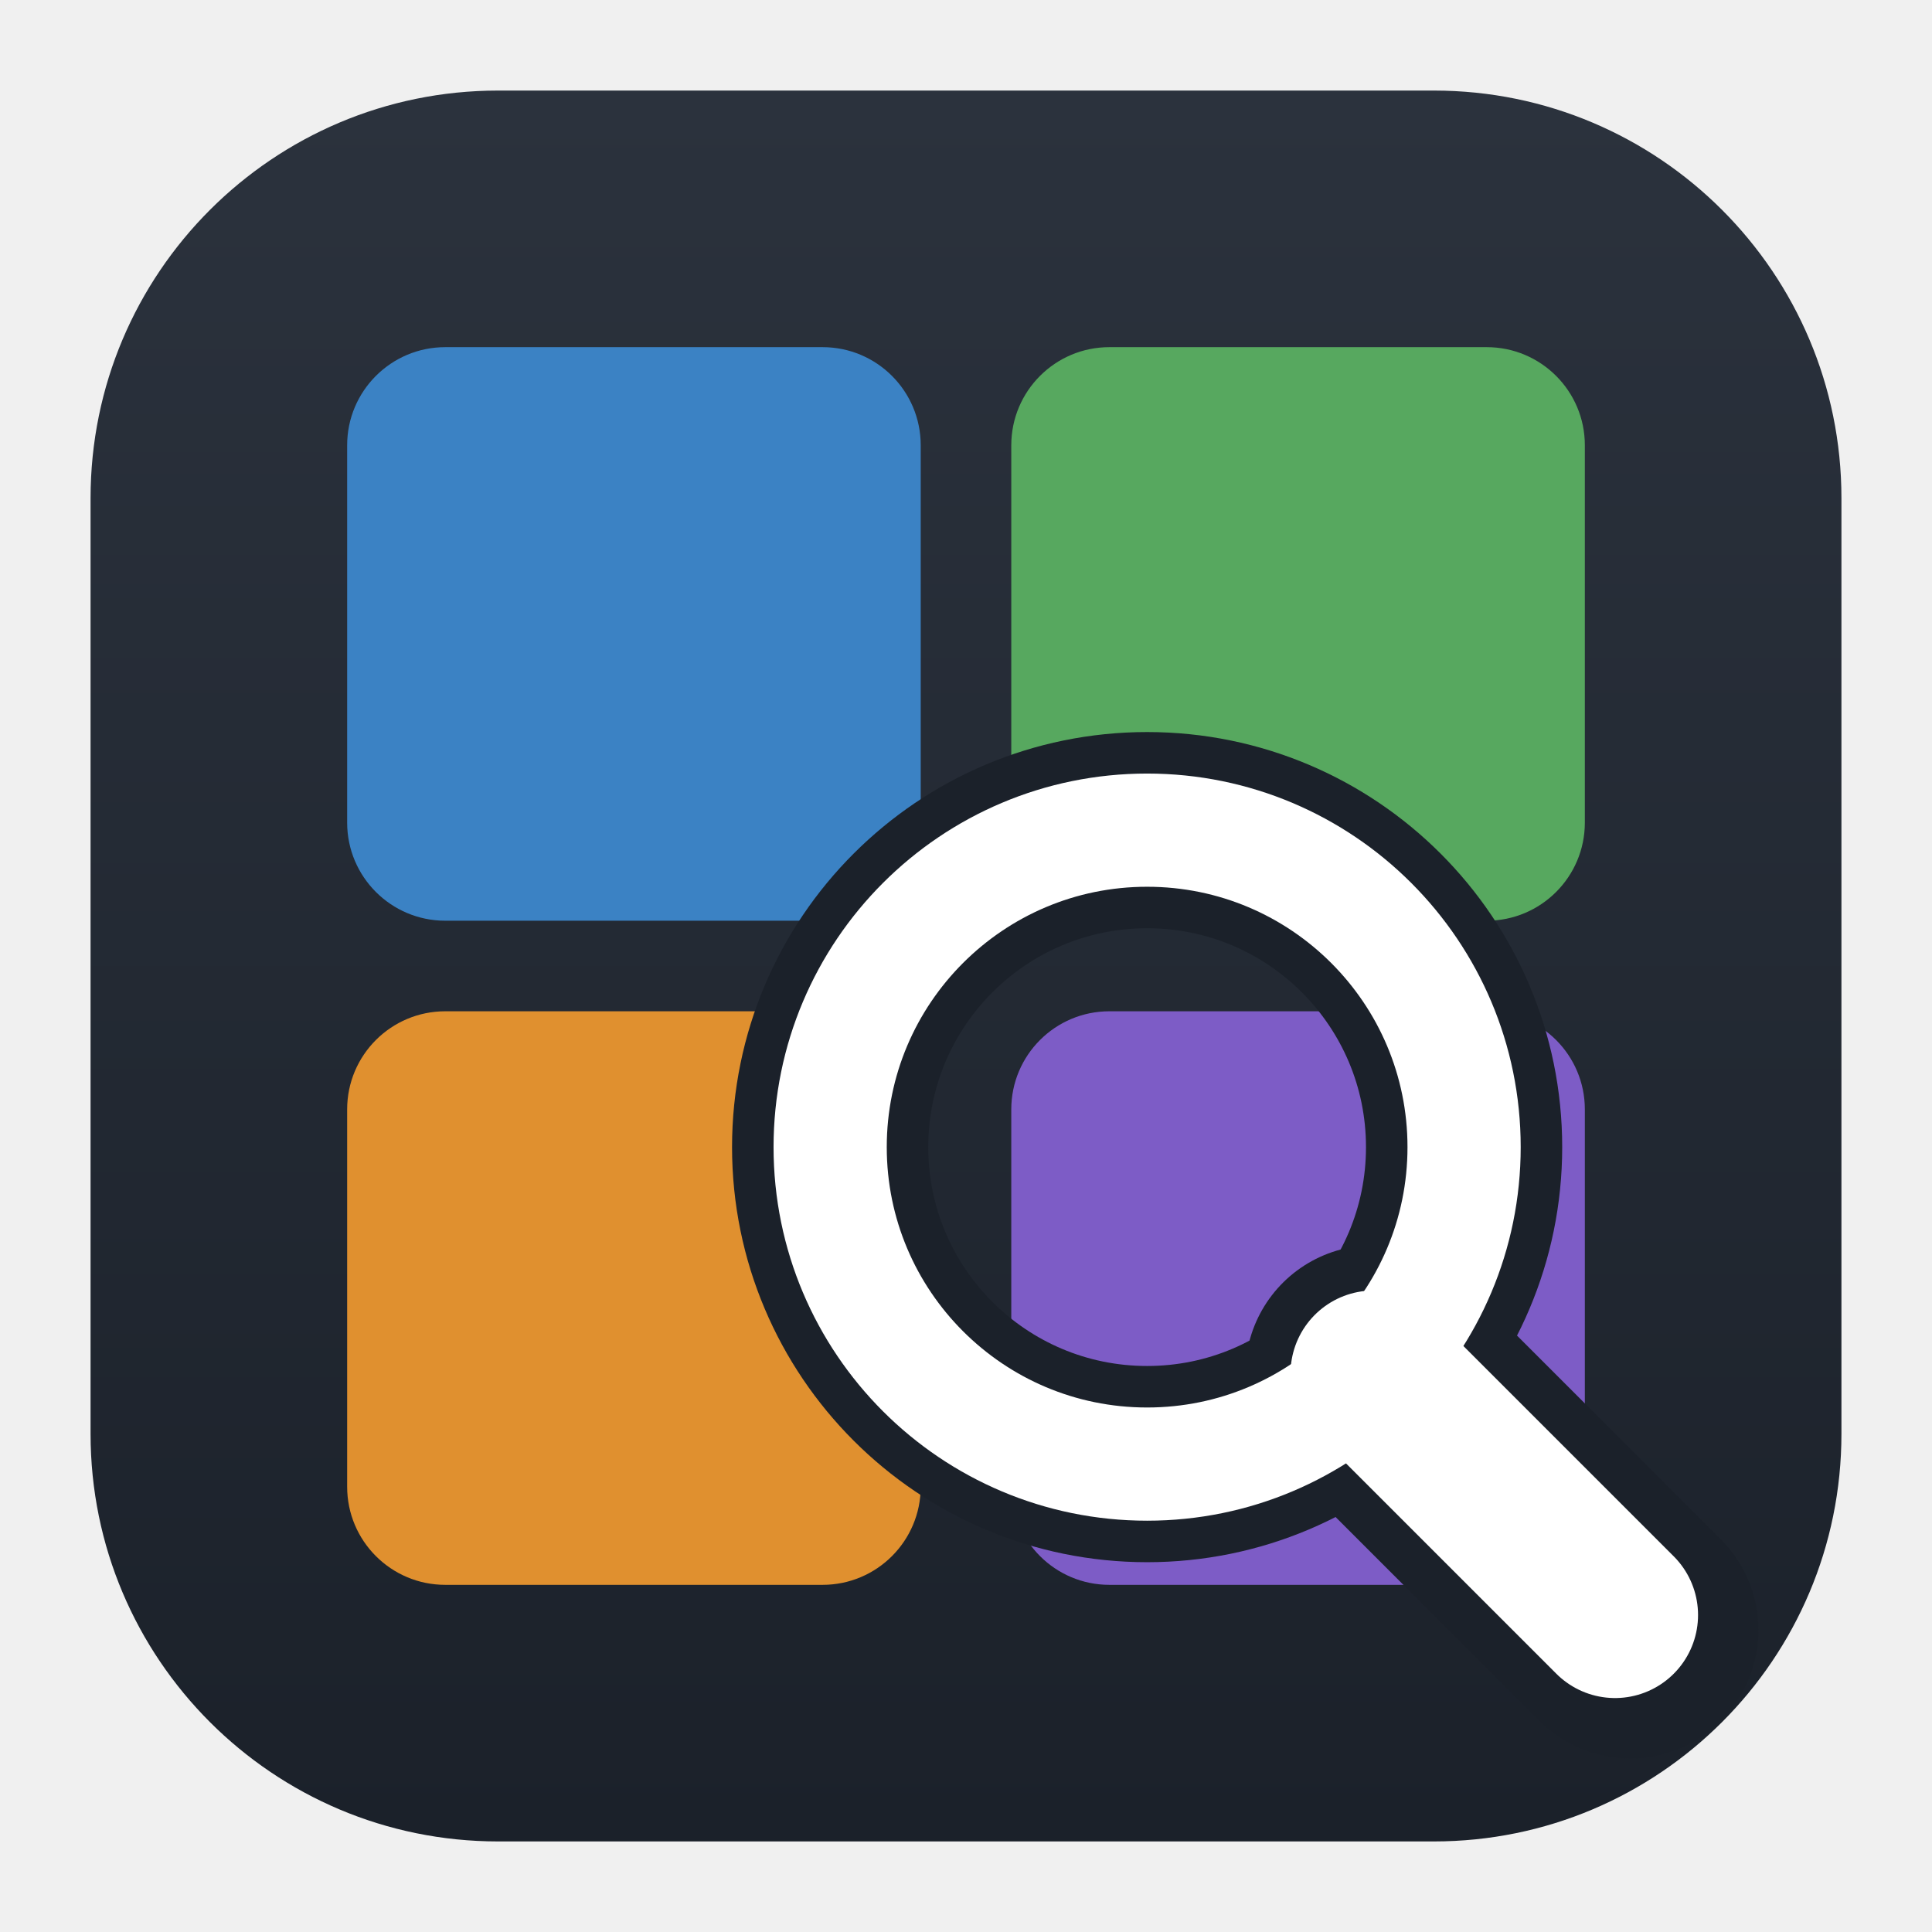
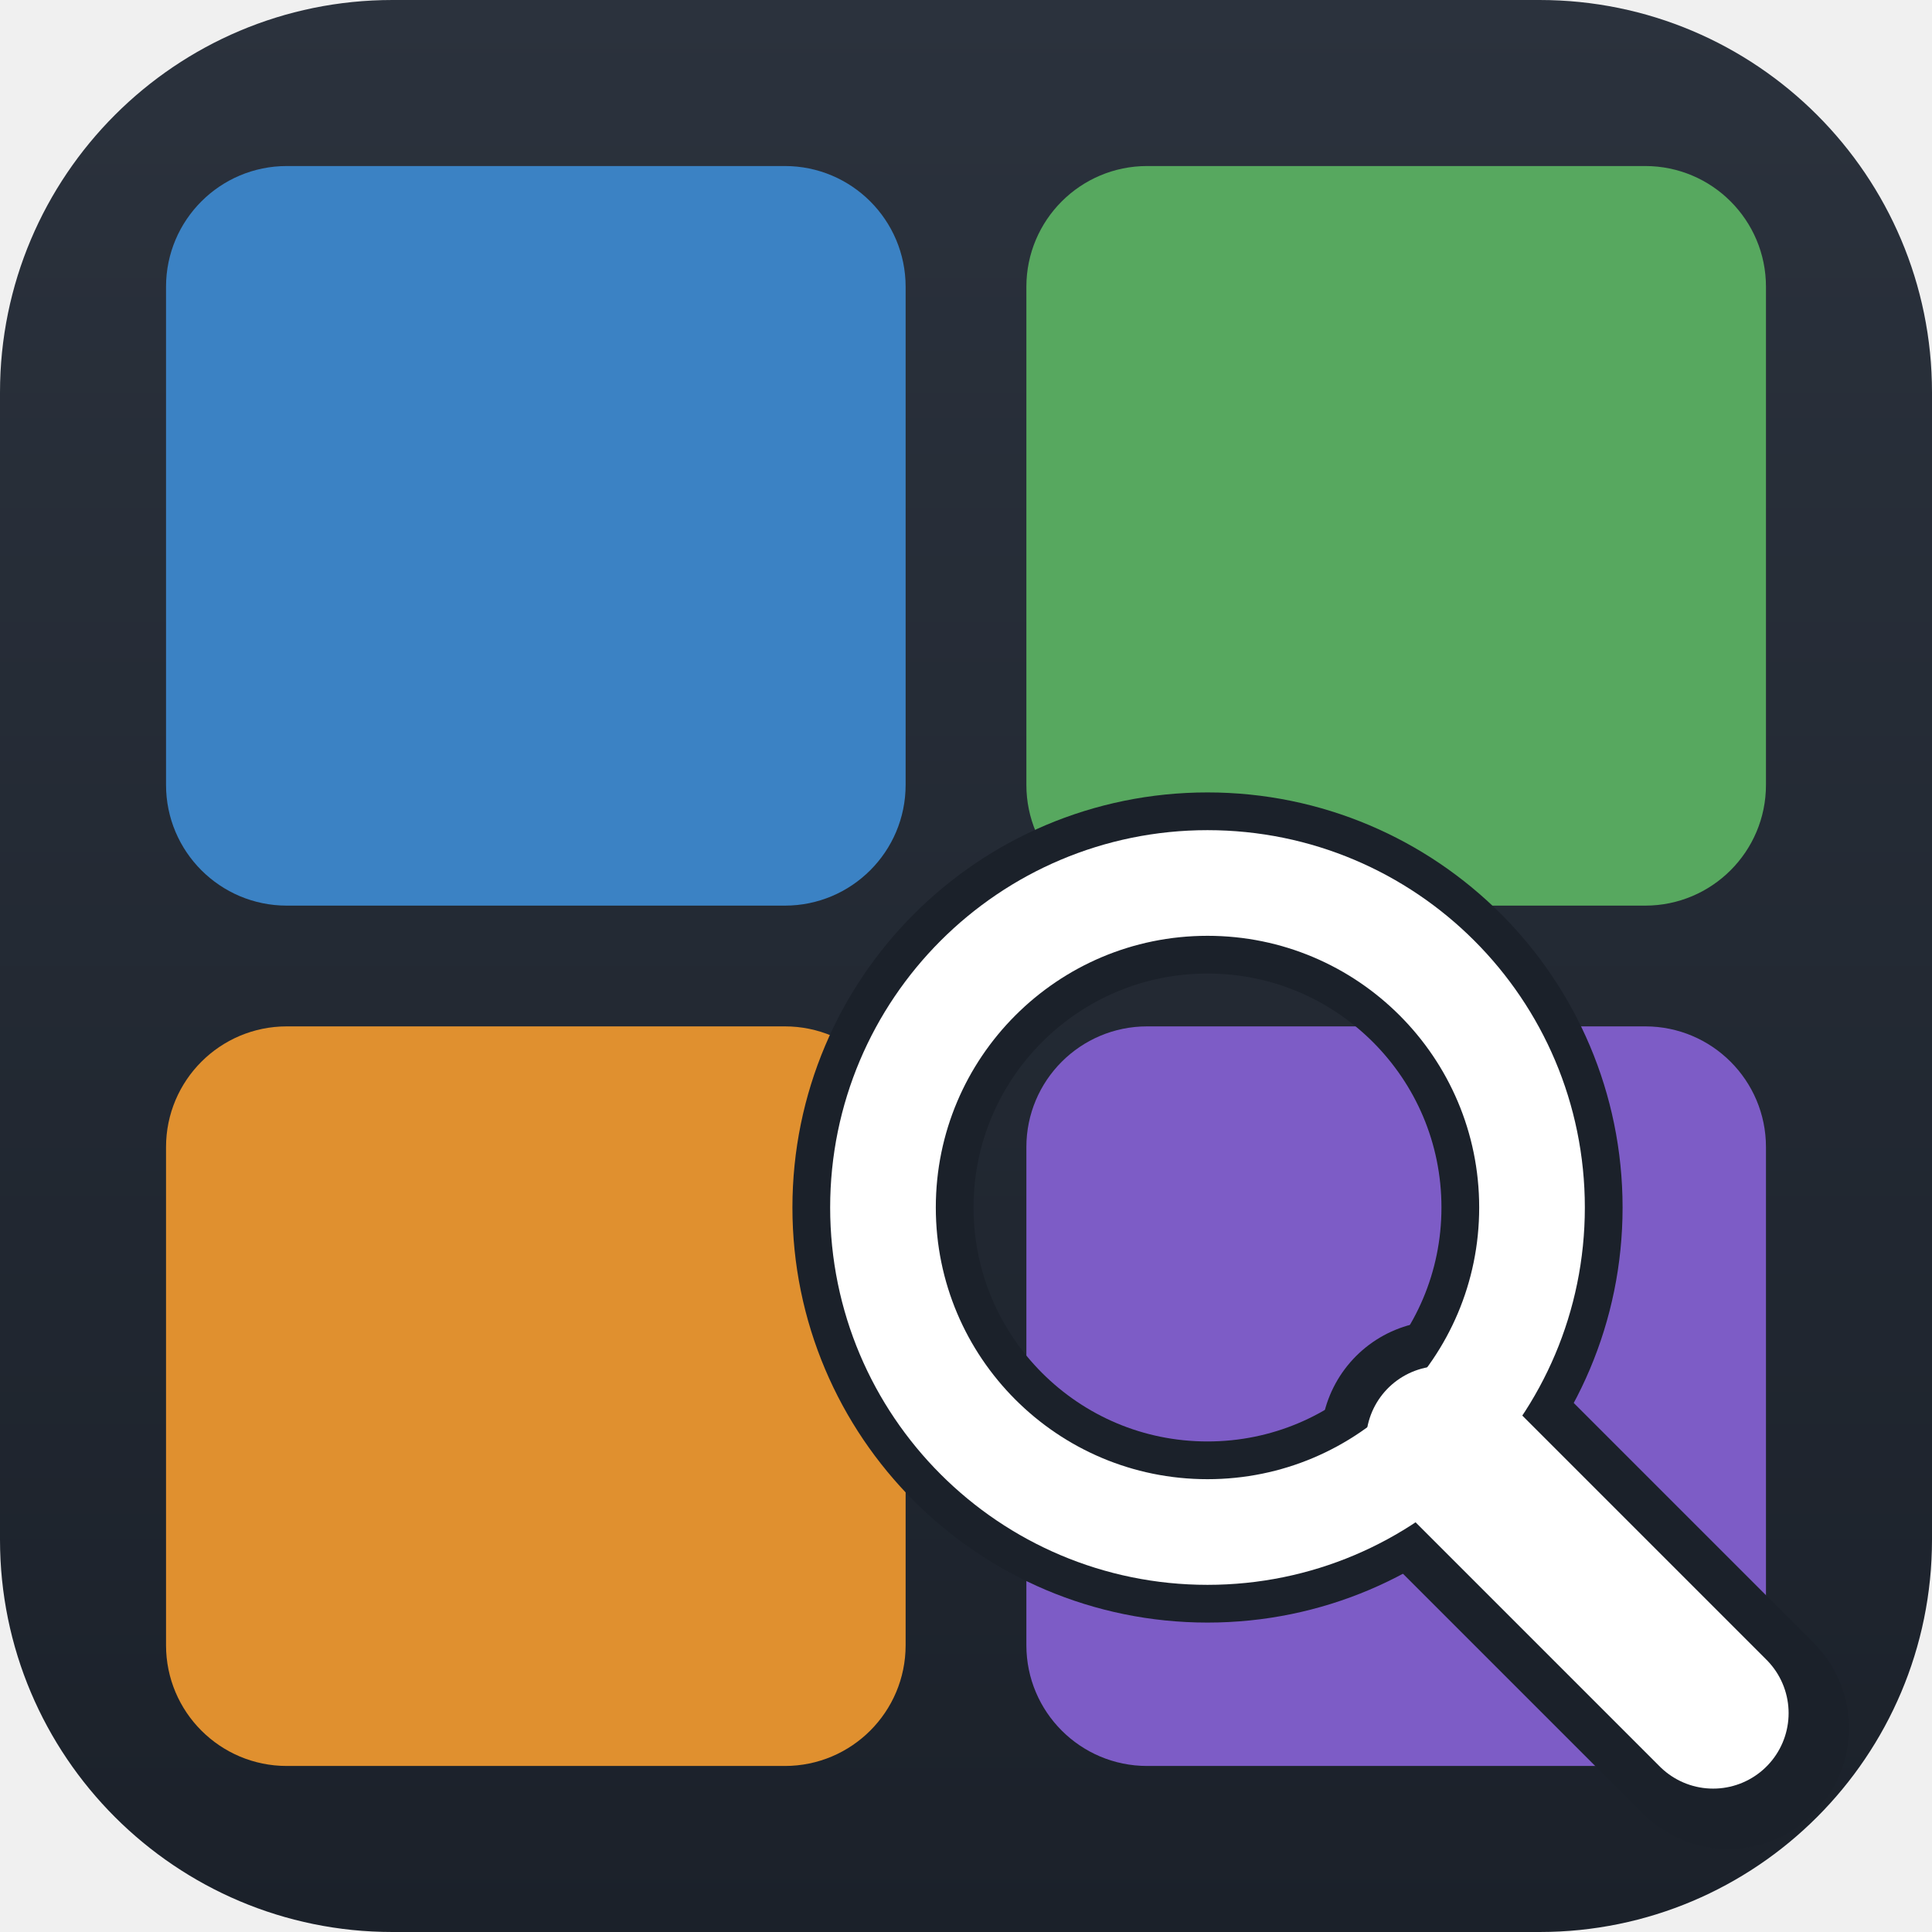
<svg xmlns="http://www.w3.org/2000/svg" width="256" height="256" viewBox="0 0 256 256">
  <defs>
    <linearGradient id="bg" x1="0" y1="0" x2="0" y2="1">
      <stop offset="0" stop-color="#2b323d" />
      <stop offset="1" stop-color="#1b212a" />
    </linearGradient>
  </defs>
-   <rect x="12" y="12" width="232" height="232" rx="54" fill="url(#bg)" />
+   <rect x="0" y="0" width="256" height="256" rx="52" fill="url(#bg)" />
  <g>
-     <rect x="46" y="46" width="76" height="76" rx="13" fill="#3b82c4" />
-     <rect x="134" y="46" width="76" height="76" rx="13" fill="#57a85f" />
-     <rect x="46" y="134" width="76" height="76" rx="13" fill="#e0902f" />
-     <rect x="134" y="134" width="76" height="76" rx="13" fill="#7d5cc6" />
+     <rect x="22" y="22" width="98" height="98" rx="16" fill="#3b82c4" />
+     <rect x="136" y="22" width="98" height="98" rx="16" fill="#57a85f" />
+     <rect x="22" y="136" width="98" height="98" rx="16" fill="#e0902f" />
+     <rect x="136" y="136" width="98" height="98" rx="16" fill="#7d5cc6" />
  </g>
  <g>
-     <circle cx="152" cy="152" r="42" fill="none" stroke="#1b212a" stroke-width="26" />
-     <line x1="182" y1="182" x2="216" y2="216" stroke="#1b212a" stroke-width="34" stroke-linecap="round" />
-     <circle cx="152" cy="152" r="42" fill="none" stroke="#ffffff" stroke-width="15" />
-     <line x1="182" y1="182" x2="214" y2="214" stroke="#ffffff" stroke-width="22" stroke-linecap="round" />
+     <circle cx="160" cy="160" r="43" fill="none" stroke="#1b212a" stroke-width="24" />
+     <line x1="191" y1="191" x2="229" y2="229" stroke="#1b212a" stroke-width="32" stroke-linecap="round" />
+     <circle cx="160" cy="160" r="43" fill="none" stroke="#ffffff" stroke-width="14" />
+     <line x1="191" y1="191" x2="227" y2="227" stroke="#ffffff" stroke-width="20" stroke-linecap="round" />
  </g>
</svg>
